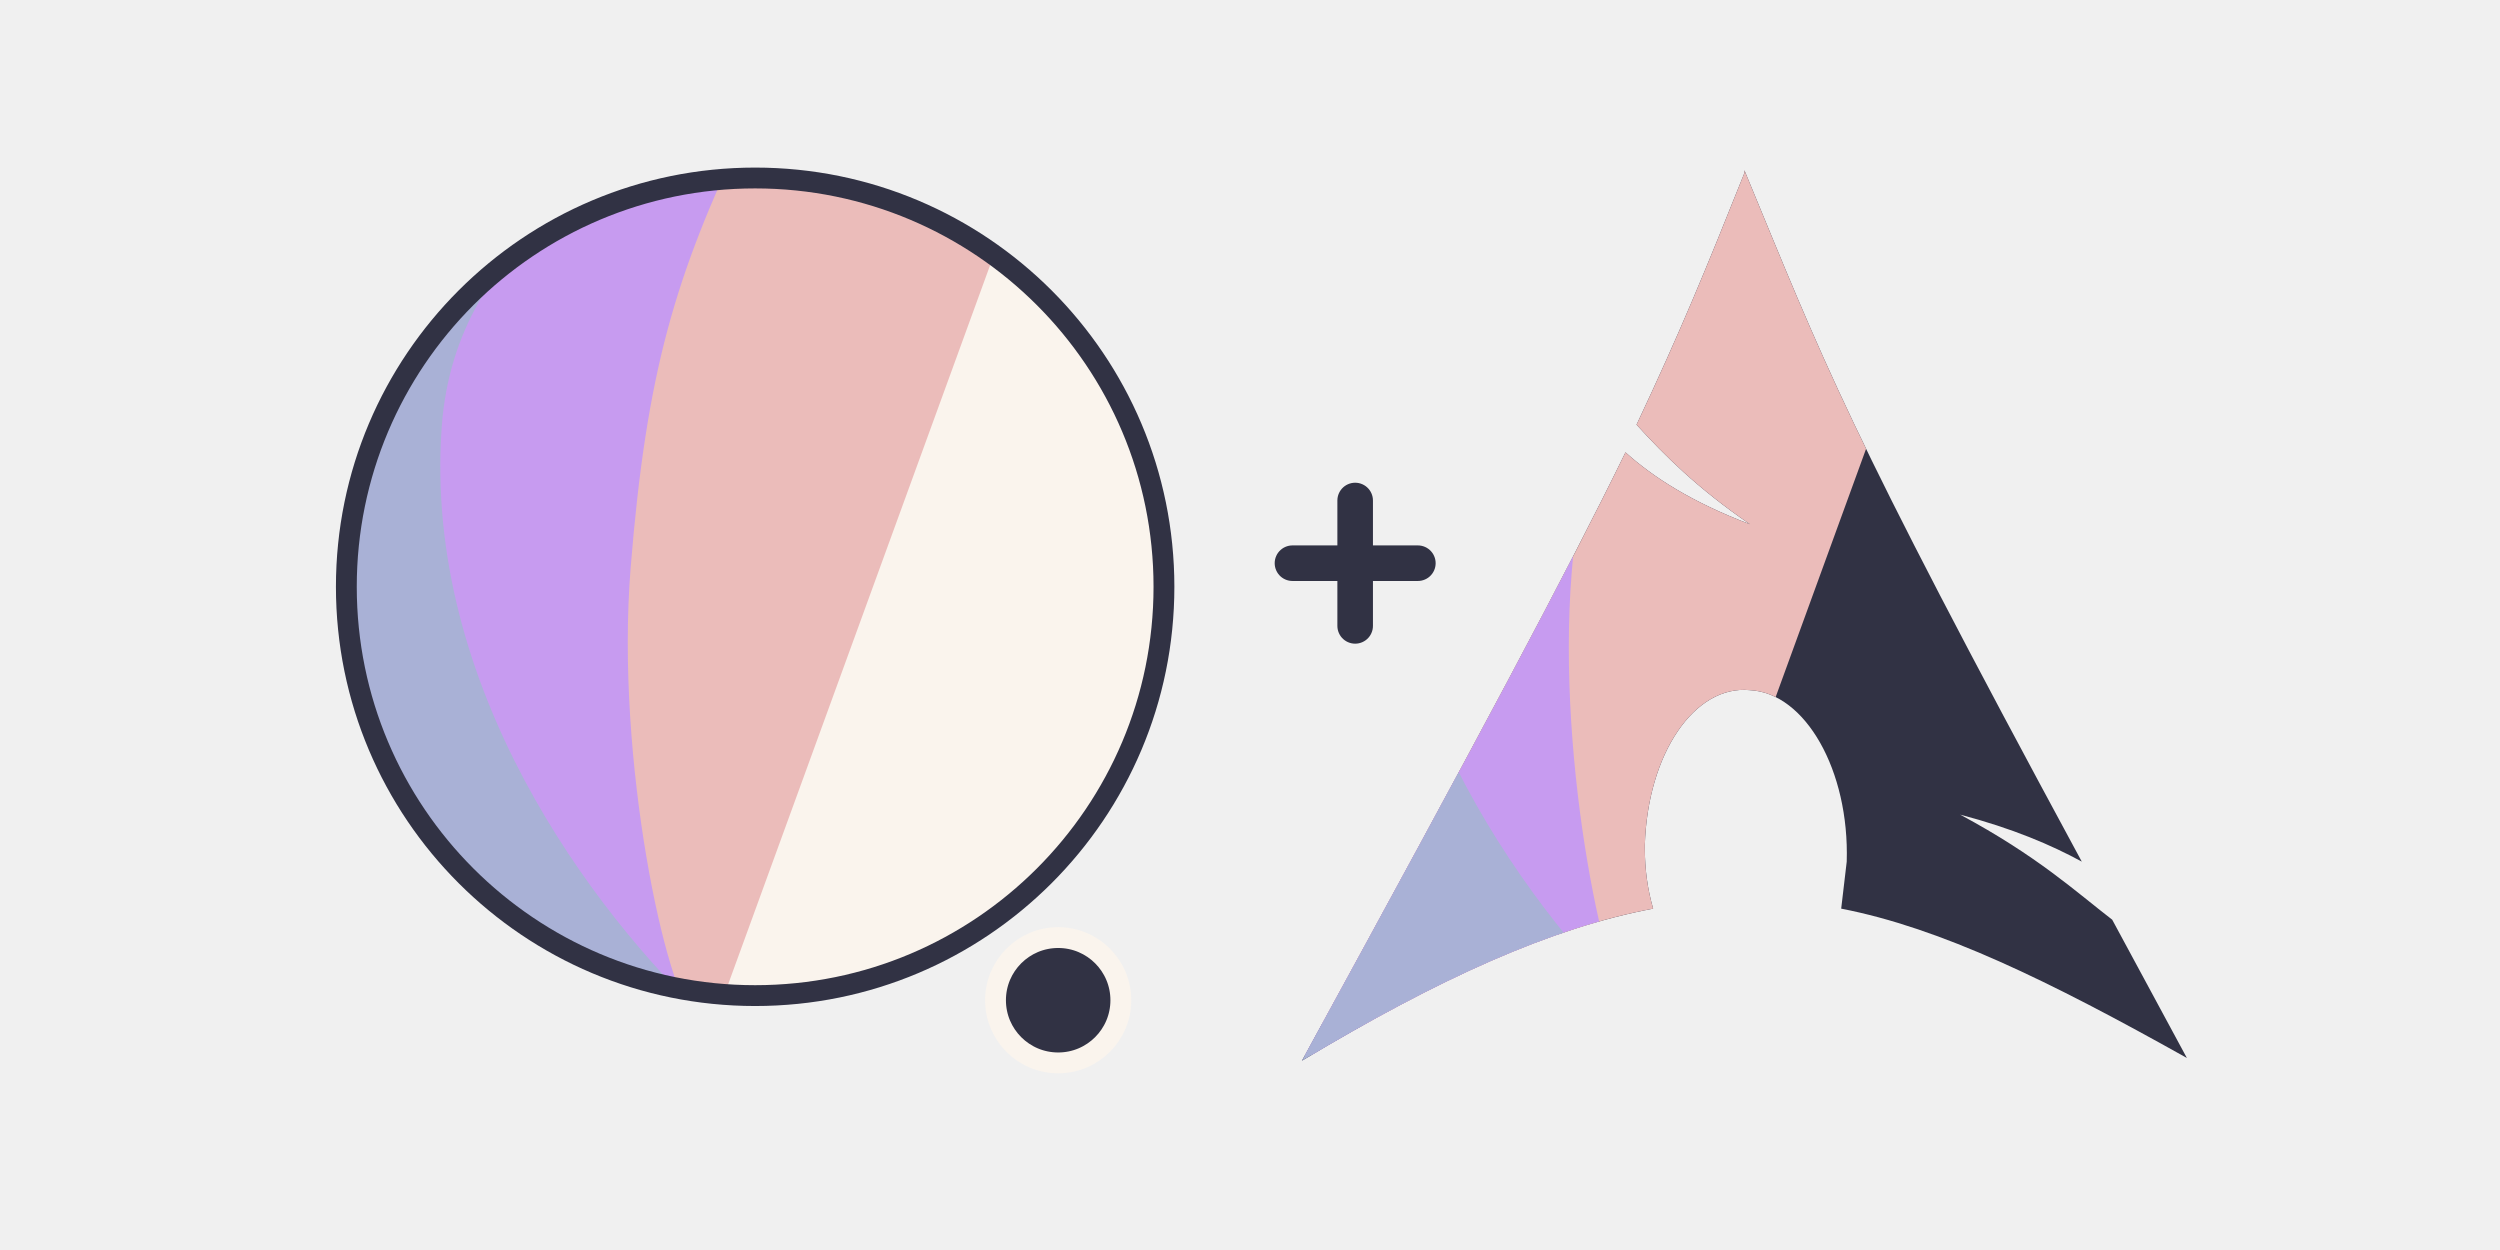
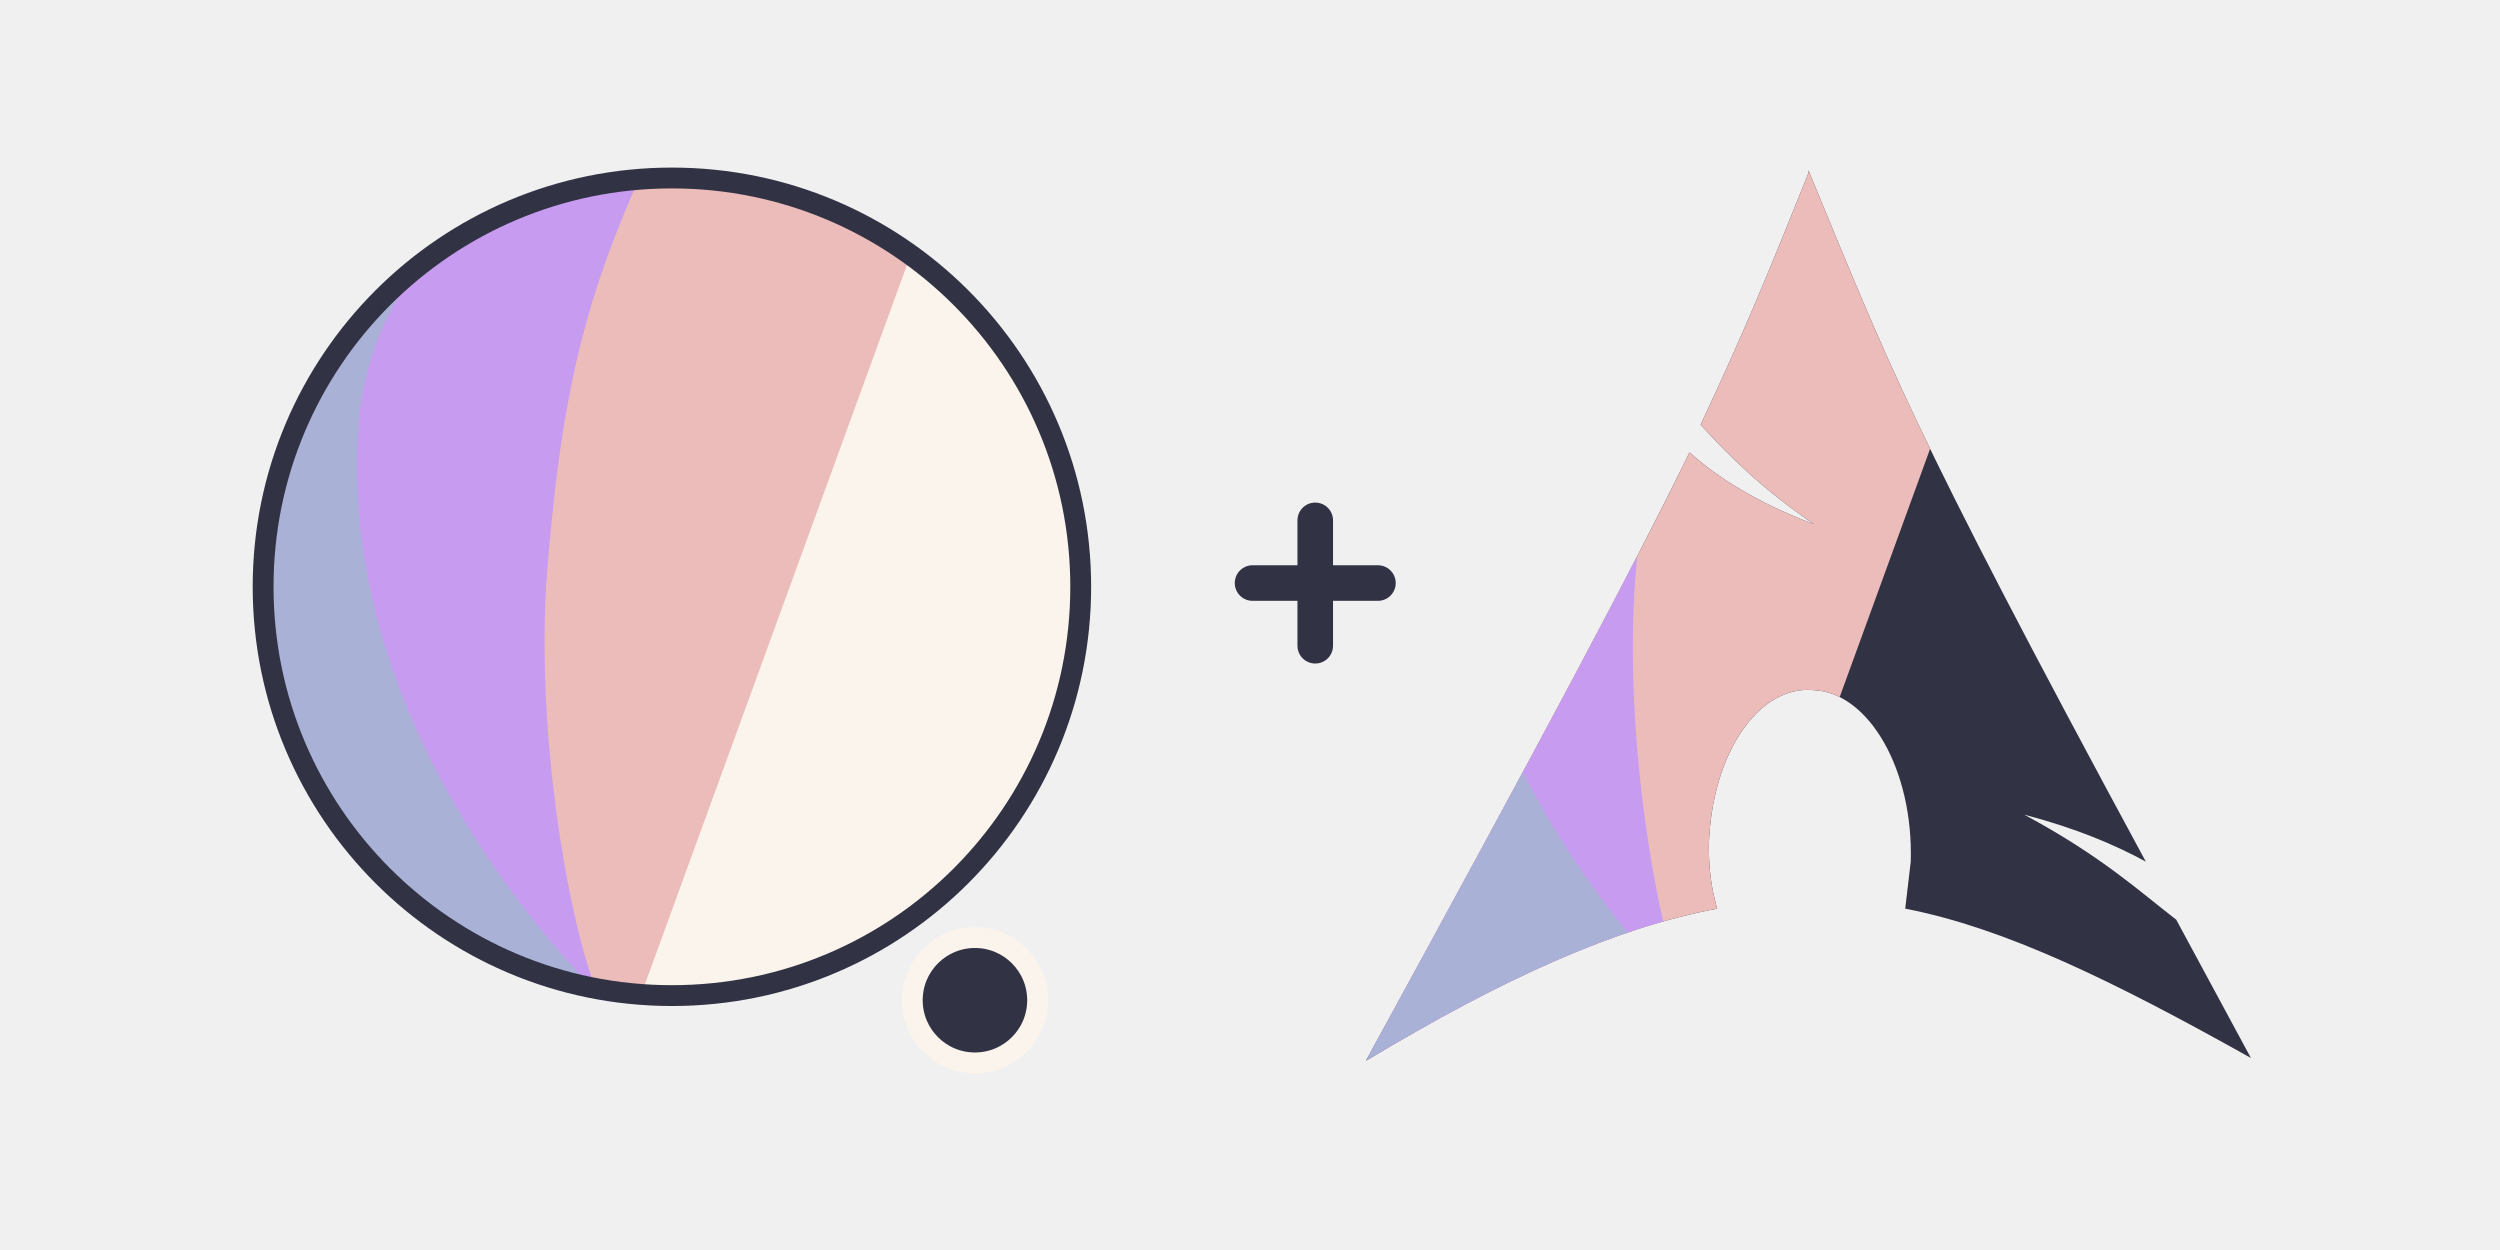
<svg xmlns="http://www.w3.org/2000/svg" width="600" height="300" viewBox="0 0 600 300" version="1.1" id="svg1" xml:space="preserve">
  <defs id="defs1">
    <filter id="mask-powermask-path-effect5_inverse" style="color-interpolation-filters:sRGB" height="100" width="100" x="-50" y="-50">
      <feColorMatrix id="mask-powermask-path-effect5_primitive1" values="1" type="saturate" result="fbSourceGraphic" />
      <feColorMatrix id="mask-powermask-path-effect5_primitive2" values="-1 0 0 0 1 0 -1 0 0 1 0 0 -1 0 1 0 0 0 1 0 " in="fbSourceGraphic" />
    </filter>
    <clipPath clipPathUnits="userSpaceOnUse" id="clipPath1">
      <circle style="display:inline;fill:#000000;fill-opacity:1;stroke:none;stroke-width:0.214" id="circle3" cx="44.886" cy="38.249" r="22.842" />
    </clipPath>
    <clipPath clipPathUnits="userSpaceOnUse" id="clipPath3">
      <circle style="display:inline;opacity:1;fill:#000000;fill-opacity:1;stroke:none;stroke-width:2.646;stroke-dasharray:none;stroke-opacity:1" id="circle4" cx="39.235" cy="39.029" r="25.959" />
    </clipPath>
    <clipPath clipPathUnits="userSpaceOnUse" id="clipPath4">
      <circle style="display:inline;opacity:1;fill:#000000;fill-opacity:1;stroke:none;stroke-width:0.243" id="circle5" cx="39.997" cy="39.029" r="25.959" />
    </clipPath>
    <clipPath clipPathUnits="userSpaceOnUse" id="clipPath19">
      <g id="g20" style="display:inline">
        <circle style="display:inline;opacity:1;fill:#ffffff;fill-opacity:1;stroke:#000000;stroke-width:1.323;stroke-dasharray:none;stroke-opacity:1" id="circle20" cx="39.997" cy="39.029" r="25.959" />
        <path style="display:inline;fill:#ffffff;fill-opacity:1;stroke:none;stroke-width:1.323;stroke-linecap:round;stroke-linejoin:round;stroke-dasharray:none;stroke-opacity:1" d="M 40.972,71.749 65.107,9.074 51.262,8.513 29.654,71.374 Z" id="path20" />
      </g>
    </clipPath>
    <filter id="mask-powermask-path-effect2_inverse" style="color-interpolation-filters:sRGB" height="100" width="100" x="-50" y="-50">
      <feColorMatrix id="mask-powermask-path-effect2_primitive1" values="1" type="saturate" result="fbSourceGraphic" />
      <feColorMatrix id="mask-powermask-path-effect2_primitive2" values="-1 0 0 0 1 0 -1 0 0 1 0 0 -1 0 1 0 0 0 1 0 " in="fbSourceGraphic" />
    </filter>
    <filter style="color-interpolation-filters:sRGB;" id="filter15" x="0" y="0" width="1" height="1">
      <feColorMatrix type="hueRotate" values="50" result="color1" id="feColorMatrix14" />
      <feColorMatrix type="saturate" values="0.16" result="color2" id="feColorMatrix15" />
    </filter>
-     <clipPath clipPathUnits="userSpaceOnUse" id="clipPath104">
-       <path d="m 418.656,41.527 c -9.292,23.23 -15.265,37.831 -25.885,60.398 6.637,7.301 14.602,15.265 27.212,23.894 -13.938,-5.31 -23.23,-11.283 -29.867,-17.256 -13.938,28.54 -35.177,68.362 -77.654,146.016 33.186,-19.911 59.734,-31.858 84.291,-36.504 -1.327,-4.646 -1.991,-9.292 -1.991,-14.602 v -0.664 c 0.664,-21.902 11.947,-38.495 25.221,-37.168 13.274,0.664 23.894,19.248 23.23,41.15 l -1.327,11.283 c 23.894,4.646 49.778,17.256 82.964,35.84 l -17.92,-33.186 c -8.628,-6.637 -17.92,-15.265 -36.504,-25.221 12.611,3.319 21.902,7.301 29.203,11.283 C 442.55,101.26 437.904,87.323 418.656,40.863 Z" fill="#1793d1" id="path104" style="display:inline;fill:#000000;fill-opacity:1;stroke-width:0.664" />
+     <clipPath clipPathUnits="userSpaceOnUse" id="clipPath6">
+       <path d="m 418.656,41.527 c -9.292,23.23 -15.265,37.831 -25.885,60.398 6.637,7.301 14.602,15.265 27.212,23.894 -13.938,-5.31 -23.23,-11.283 -29.867,-17.256 -13.938,28.54 -35.177,68.362 -77.654,146.016 33.186,-19.911 59.734,-31.858 84.291,-36.504 -1.327,-4.646 -1.991,-9.292 -1.991,-14.602 v -0.664 c 0.664,-21.902 11.947,-38.495 25.221,-37.168 13.274,0.664 23.894,19.248 23.23,41.15 l -1.327,11.283 c 23.894,4.646 49.778,17.256 82.964,35.84 l -17.92,-33.186 c -8.628,-6.637 -17.92,-15.265 -36.504,-25.221 12.611,3.319 21.902,7.301 29.203,11.283 C 442.55,101.26 437.904,87.323 418.656,40.863 Z" fill="#1793d1" id="path6" style="display:inline;fill:#000000;fill-opacity:1;stroke-width:0.664" />
    </clipPath>
-     <clipPath clipPathUnits="userSpaceOnUse" id="clipPath105">
-       <path d="m 418.656,41.527 c -9.292,23.23 -15.265,37.831 -25.885,60.398 6.637,7.301 14.602,15.265 27.212,23.894 -13.938,-5.31 -23.23,-11.283 -29.867,-17.256 -13.938,28.54 -35.177,68.362 -77.654,146.016 33.186,-19.911 59.734,-31.858 84.291,-36.504 -1.327,-4.646 -1.991,-9.292 -1.991,-14.602 v -0.664 c 0.664,-21.902 11.947,-38.495 25.221,-37.168 13.274,0.664 23.894,19.248 23.23,41.15 l -1.327,11.283 c 23.894,4.646 49.778,17.256 82.964,35.84 l -17.92,-33.186 c -8.628,-6.637 -17.92,-15.265 -36.504,-25.221 12.611,3.319 21.902,7.301 29.203,11.283 C 442.55,101.26 437.904,87.323 418.656,40.863 Z" fill="#1793d1" id="path105" style="display:inline;fill:#000000;fill-opacity:1;stroke-width:0.664" />
+     <clipPath clipPathUnits="userSpaceOnUse" id="clipPath7">
+       <path d="m 418.656,41.527 c -9.292,23.23 -15.265,37.831 -25.885,60.398 6.637,7.301 14.602,15.265 27.212,23.894 -13.938,-5.31 -23.23,-11.283 -29.867,-17.256 -13.938,28.54 -35.177,68.362 -77.654,146.016 33.186,-19.911 59.734,-31.858 84.291,-36.504 -1.327,-4.646 -1.991,-9.292 -1.991,-14.602 v -0.664 c 0.664,-21.902 11.947,-38.495 25.221,-37.168 13.274,0.664 23.894,19.248 23.23,41.15 l -1.327,11.283 c 23.894,4.646 49.778,17.256 82.964,35.84 l -17.92,-33.186 c -8.628,-6.637 -17.92,-15.265 -36.504,-25.221 12.611,3.319 21.902,7.301 29.203,11.283 C 442.55,101.26 437.904,87.323 418.656,40.863 Z" fill="#1793d1" id="path7" style="display:inline;fill:#000000;fill-opacity:1;stroke-width:0.664" />
    </clipPath>
-     <clipPath clipPathUnits="userSpaceOnUse" id="clipPath106">
-       <path d="m 418.656,41.527 c -9.292,23.23 -15.265,37.831 -25.885,60.398 6.637,7.301 14.602,15.265 27.212,23.894 -13.938,-5.31 -23.23,-11.283 -29.867,-17.256 -13.938,28.54 -35.177,68.362 -77.654,146.016 33.186,-19.911 59.734,-31.858 84.291,-36.504 -1.327,-4.646 -1.991,-9.292 -1.991,-14.602 v -0.664 c 0.664,-21.902 11.947,-38.495 25.221,-37.168 13.274,0.664 23.894,19.248 23.23,41.15 l -1.327,11.283 c 23.894,4.646 49.778,17.256 82.964,35.84 l -17.92,-33.186 c -8.628,-6.637 -17.92,-15.265 -36.504,-25.221 12.611,3.319 21.902,7.301 29.203,11.283 C 442.55,101.26 437.904,87.323 418.656,40.863 Z" fill="#1793d1" id="path106" style="display:inline;fill:#000000;fill-opacity:1;stroke-width:0.664" />
+     <clipPath clipPathUnits="userSpaceOnUse" id="clipPath8">
+       <path d="m 418.656,41.527 c -9.292,23.23 -15.265,37.831 -25.885,60.398 6.637,7.301 14.602,15.265 27.212,23.894 -13.938,-5.31 -23.23,-11.283 -29.867,-17.256 -13.938,28.54 -35.177,68.362 -77.654,146.016 33.186,-19.911 59.734,-31.858 84.291,-36.504 -1.327,-4.646 -1.991,-9.292 -1.991,-14.602 v -0.664 c 0.664,-21.902 11.947,-38.495 25.221,-37.168 13.274,0.664 23.894,19.248 23.23,41.15 l -1.327,11.283 c 23.894,4.646 49.778,17.256 82.964,35.84 l -17.92,-33.186 c -8.628,-6.637 -17.92,-15.265 -36.504,-25.221 12.611,3.319 21.902,7.301 29.203,11.283 C 442.55,101.26 437.904,87.323 418.656,40.863 Z" fill="#1793d1" id="path9" style="display:inline;fill:#000000;fill-opacity:1;stroke-width:0.664" />
+     </clipPath>
+     <clipPath clipPathUnits="userSpaceOnUse" id="clipPath10">
+       <path d="m 418.656,41.527 c -9.292,23.23 -15.265,37.831 -25.885,60.398 6.637,7.301 14.602,15.265 27.212,23.894 -13.938,-5.31 -23.23,-11.283 -29.867,-17.256 -13.938,28.54 -35.177,68.362 -77.654,146.016 33.186,-19.911 59.734,-31.858 84.291,-36.504 -1.327,-4.646 -1.991,-9.292 -1.991,-14.602 v -0.664 c 0.664,-21.902 11.947,-38.495 25.221,-37.168 13.274,0.664 23.894,19.248 23.23,41.15 l -1.327,11.283 c 23.894,4.646 49.778,17.256 82.964,35.84 l -17.92,-33.186 c -8.628,-6.637 -17.92,-15.265 -36.504,-25.221 12.611,3.319 21.902,7.301 29.203,11.283 C 442.55,101.26 437.904,87.323 418.656,40.863 Z" fill="#1793d1" id="path11" style="display:inline;fill:#000000;fill-opacity:1;stroke-width:0.664" />
    </clipPath>
  </defs>
  <g id="layer1">
-     <g id="layer1-2" transform="matrix(3.779528,0,0,3.779528,30.0662,-6.679554)" style="display:inline">
+     <g id="layer1-2" transform="matrix(3.779528,0,0,3.779528,10.09021,-6.679554)" style="display:inline">
      <circle style="display:inline;opacity:1;fill:#faf4ed;fill-opacity:1;stroke:none;stroke-width:2.646;stroke-dasharray:none;stroke-opacity:1" id="path1" cx="39.997" cy="39.029" r="25.959" />
      <circle style="display:inline;opacity:1;fill:#313244;fill-opacity:1;stroke:#faf4ed;stroke-width:1.323;stroke-linecap:round;stroke-linejoin:round;stroke-dasharray:none;stroke-opacity:1" id="path23" cx="59.239" cy="65.282" r="3.979" />
      <path style="display:inline;opacity:1;fill:#ebbcba;fill-opacity:1;stroke:none;stroke-width:2.646;stroke-linecap:round;stroke-linejoin:round;stroke-dasharray:none;stroke-opacity:1" d="M 14.114,8.183 56.981,12.942 37.387,66.729 7.337,66.366 Z" id="path4" clip-path="url(#clipPath4)" />
      <path style="display:inline;opacity:1;fill:#c79bf0;fill-opacity:1;stroke:none;stroke-width:2.646;stroke-linecap:round;stroke-linejoin:round;stroke-dasharray:none;stroke-opacity:1" d="m 38.537,10.093 c -4.366,9.204 -6.195,15.177 -7.208,27.727 -0.992,12.295 2.307,27.137 4.048,28.492 L 8.159,69.099 11.655,10.117 Z" id="path8" clip-path="url(#clipPath3)" transform="translate(0.7619726)" />
      <path style="display:inline;opacity:1;fill:#a9b1d6;fill-opacity:1;stroke:none;stroke-width:2.646;stroke-linecap:round;stroke-linejoin:round;stroke-dasharray:none;stroke-opacity:1" d="m 42.193,12.318 c -4.211,1.987 -14.039,6.189 -14.818,16.984 -1.049,14.531 8.417,27.086 14.901,33.188 l -22.177,3.33 -0.971,-51.47 z" id="path12" clip-path="url(#clipPath1)" transform="matrix(1.1365,0,0,1.1365,-11.01583,-4.44086)" />
      <path style="display:inline;fill:none;stroke:#313244;stroke-width:5.292;stroke-linecap:round;stroke-linejoin:round;stroke-dasharray:none;stroke-opacity:1" d="M 56.155,14.893 37.161,67.307 c 0.345,-0.826 6.533,-17.661 9.644,-21.104 4.78,-5.292 13.008,-2.765 13.143,4.977 0.044,2.513 -1.431,15.998 -1.431,15.998" id="path2" clip-path="url(#clipPath19)" mask="none" />
      <circle style="display:inline;opacity:1;fill:none;fill-opacity:1;stroke:#313244;stroke-width:1.323;stroke-dasharray:none;stroke-opacity:1" id="circle8" cx="39.997" cy="39.029" r="25.959" />
    </g>
-     <g id="g21">
+     <g id="g21" transform="translate(15.36615)">
      <path d="m 418.656,41.527 c -9.292,23.23 -15.265,37.831 -25.885,60.398 6.637,7.301 14.602,15.265 27.212,23.894 -13.938,-5.31 -23.23,-11.283 -29.867,-17.256 -13.938,28.54 -35.177,68.362 -77.654,146.016 33.186,-19.911 59.734,-31.858 84.291,-36.504 -1.327,-4.646 -1.991,-9.292 -1.991,-14.602 v -0.664 c 0.664,-21.902 11.947,-38.495 25.221,-37.168 13.274,0.664 23.894,19.248 23.23,41.15 l -1.327,11.283 c 23.894,4.646 49.778,17.256 82.964,35.84 l -17.92,-33.186 c -8.628,-6.637 -17.92,-15.265 -36.504,-25.221 12.611,3.319 21.902,7.301 29.203,11.283 C 442.55,101.26 437.904,87.323 418.656,40.863 Z" fill="#1793d1" id="path1-2" style="display:inline;fill:#313244;fill-opacity:1;stroke-width:0.664" />
-       <path style="display:inline;opacity:1;fill:#ebbcba;fill-opacity:1;stroke:none;stroke-width:10;stroke-linecap:round;stroke-linejoin:round;stroke-dasharray:none;stroke-opacity:1" d="M 309.255,25.453 471.275,43.442 397.217,246.73 283.644,245.359 Z" id="path18" clip-path="url(#clipPath106)" />
-       <path style="display:inline;opacity:1;fill:#c79bf0;fill-opacity:1;stroke:none;stroke-width:10;stroke-linecap:round;stroke-linejoin:round;stroke-dasharray:none;stroke-opacity:1" d="m 404.444,32.674 c -16.501,34.788 -23.415,57.363 -27.241,104.794 -3.749,46.469 8.72,102.565 15.298,107.685 L 289.628,255.686 302.844,32.762 Z" id="path19" clip-path="url(#clipPath105)" />
-       <path style="display:inline;opacity:1;fill:#a9b1d6;fill-opacity:1;stroke:none;stroke-width:11.365;stroke-linecap:round;stroke-linejoin:round;stroke-dasharray:none;stroke-opacity:1" d="m 395.514,30.654 c -18.09,8.535 -60.302,26.583 -63.65,72.956 -4.505,62.415 36.153,116.346 64.007,142.558 L 300.612,260.471 296.441,39.384 Z" id="path21" clip-path="url(#clipPath104)" />
+       <path style="display:inline;opacity:1;fill:#ebbcba;fill-opacity:1;stroke:none;stroke-width:10;stroke-linecap:round;stroke-linejoin:round;stroke-dasharray:none;stroke-opacity:1" d="M 309.255,25.453 471.275,43.442 397.217,246.73 283.644,245.359 Z" id="path18" clip-path="url(#clipPath8)" />
+       <path style="display:inline;opacity:1;fill:#c79bf0;fill-opacity:1;stroke:none;stroke-width:10;stroke-linecap:round;stroke-linejoin:round;stroke-dasharray:none;stroke-opacity:1" d="m 404.444,32.674 c -16.501,34.788 -23.415,57.363 -27.241,104.794 -3.749,46.469 8.72,102.565 15.298,107.685 L 289.628,255.686 302.844,32.762 Z" id="path19" clip-path="url(#clipPath7)" />
+       <path style="display:inline;opacity:1;fill:#a9b1d6;fill-opacity:1;stroke:none;stroke-width:11.365;stroke-linecap:round;stroke-linejoin:round;stroke-dasharray:none;stroke-opacity:1" d="m 395.514,30.654 c -18.09,8.535 -60.302,26.583 -63.65,72.956 -4.505,62.415 36.153,116.346 64.007,142.558 L 300.612,260.471 296.441,39.384 Z" id="path21" clip-path="url(#clipPath6)" />
    </g>
-     <g id="g17" style="display:inline" transform="translate(4.5944,0.6519304)">
-       <path style="fill:#313244;fill-opacity:1;stroke:#313244;stroke-width:8.537;stroke-linecap:round;stroke-linejoin:round;stroke-dasharray:none;stroke-opacity:1" d="M 320.644,149.561 V 119.469" id="path79" />
-       <path style="fill:#313244;fill-opacity:1;stroke:#313244;stroke-width:8.537;stroke-linecap:round;stroke-linejoin:round;stroke-dasharray:none;stroke-opacity:1" d="M 335.691,134.515 H 305.598" id="path107" />
+     <g id="g17" style="display:inline" transform="translate(-4.372567,0.6519304)">
+       <path style="fill:none;fill-opacity:1;stroke:#313244;stroke-width:8.537;stroke-linecap:round;stroke-linejoin:round;stroke-dasharray:none;stroke-opacity:1" d="M 320.03,154.325 V 124.232" id="path79" />
+       <path style="fill:none;fill-opacity:1;stroke:#313244;stroke-width:8.537;stroke-linecap:round;stroke-linejoin:round;stroke-dasharray:none;stroke-opacity:1" d="M 335.076,139.278 H 304.983" id="path107" />
    </g>
  </g>
</svg>
